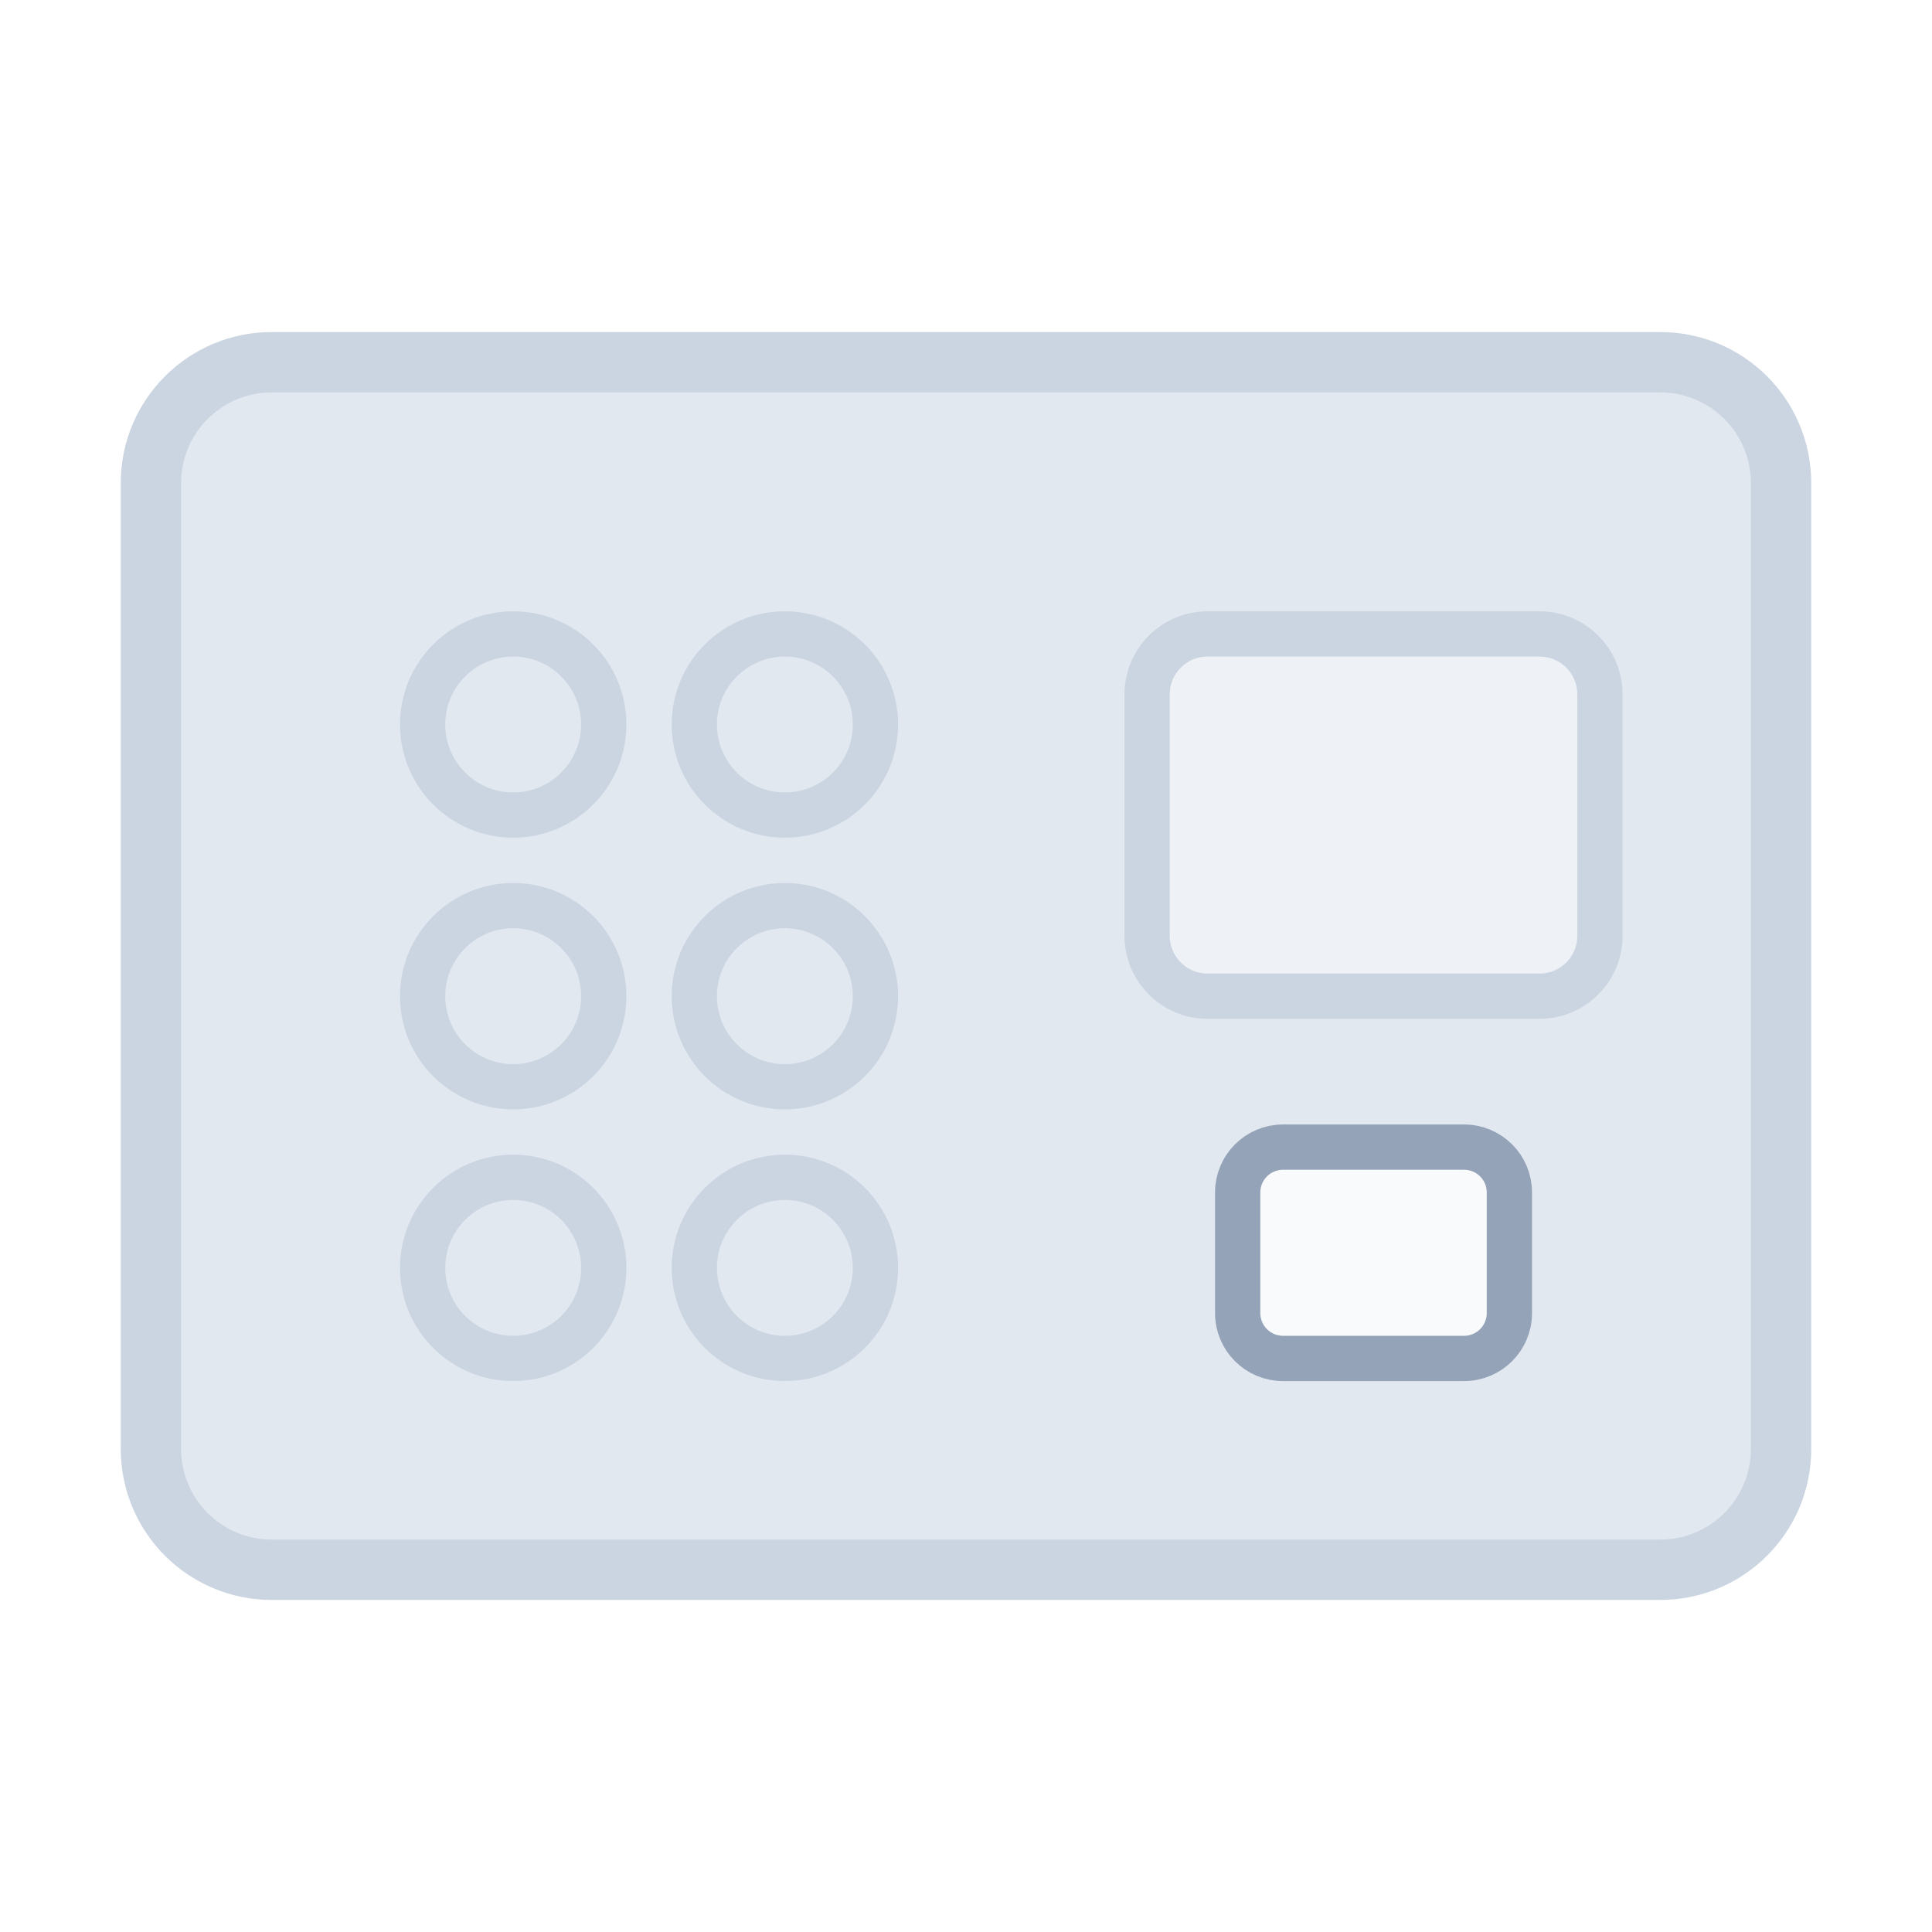
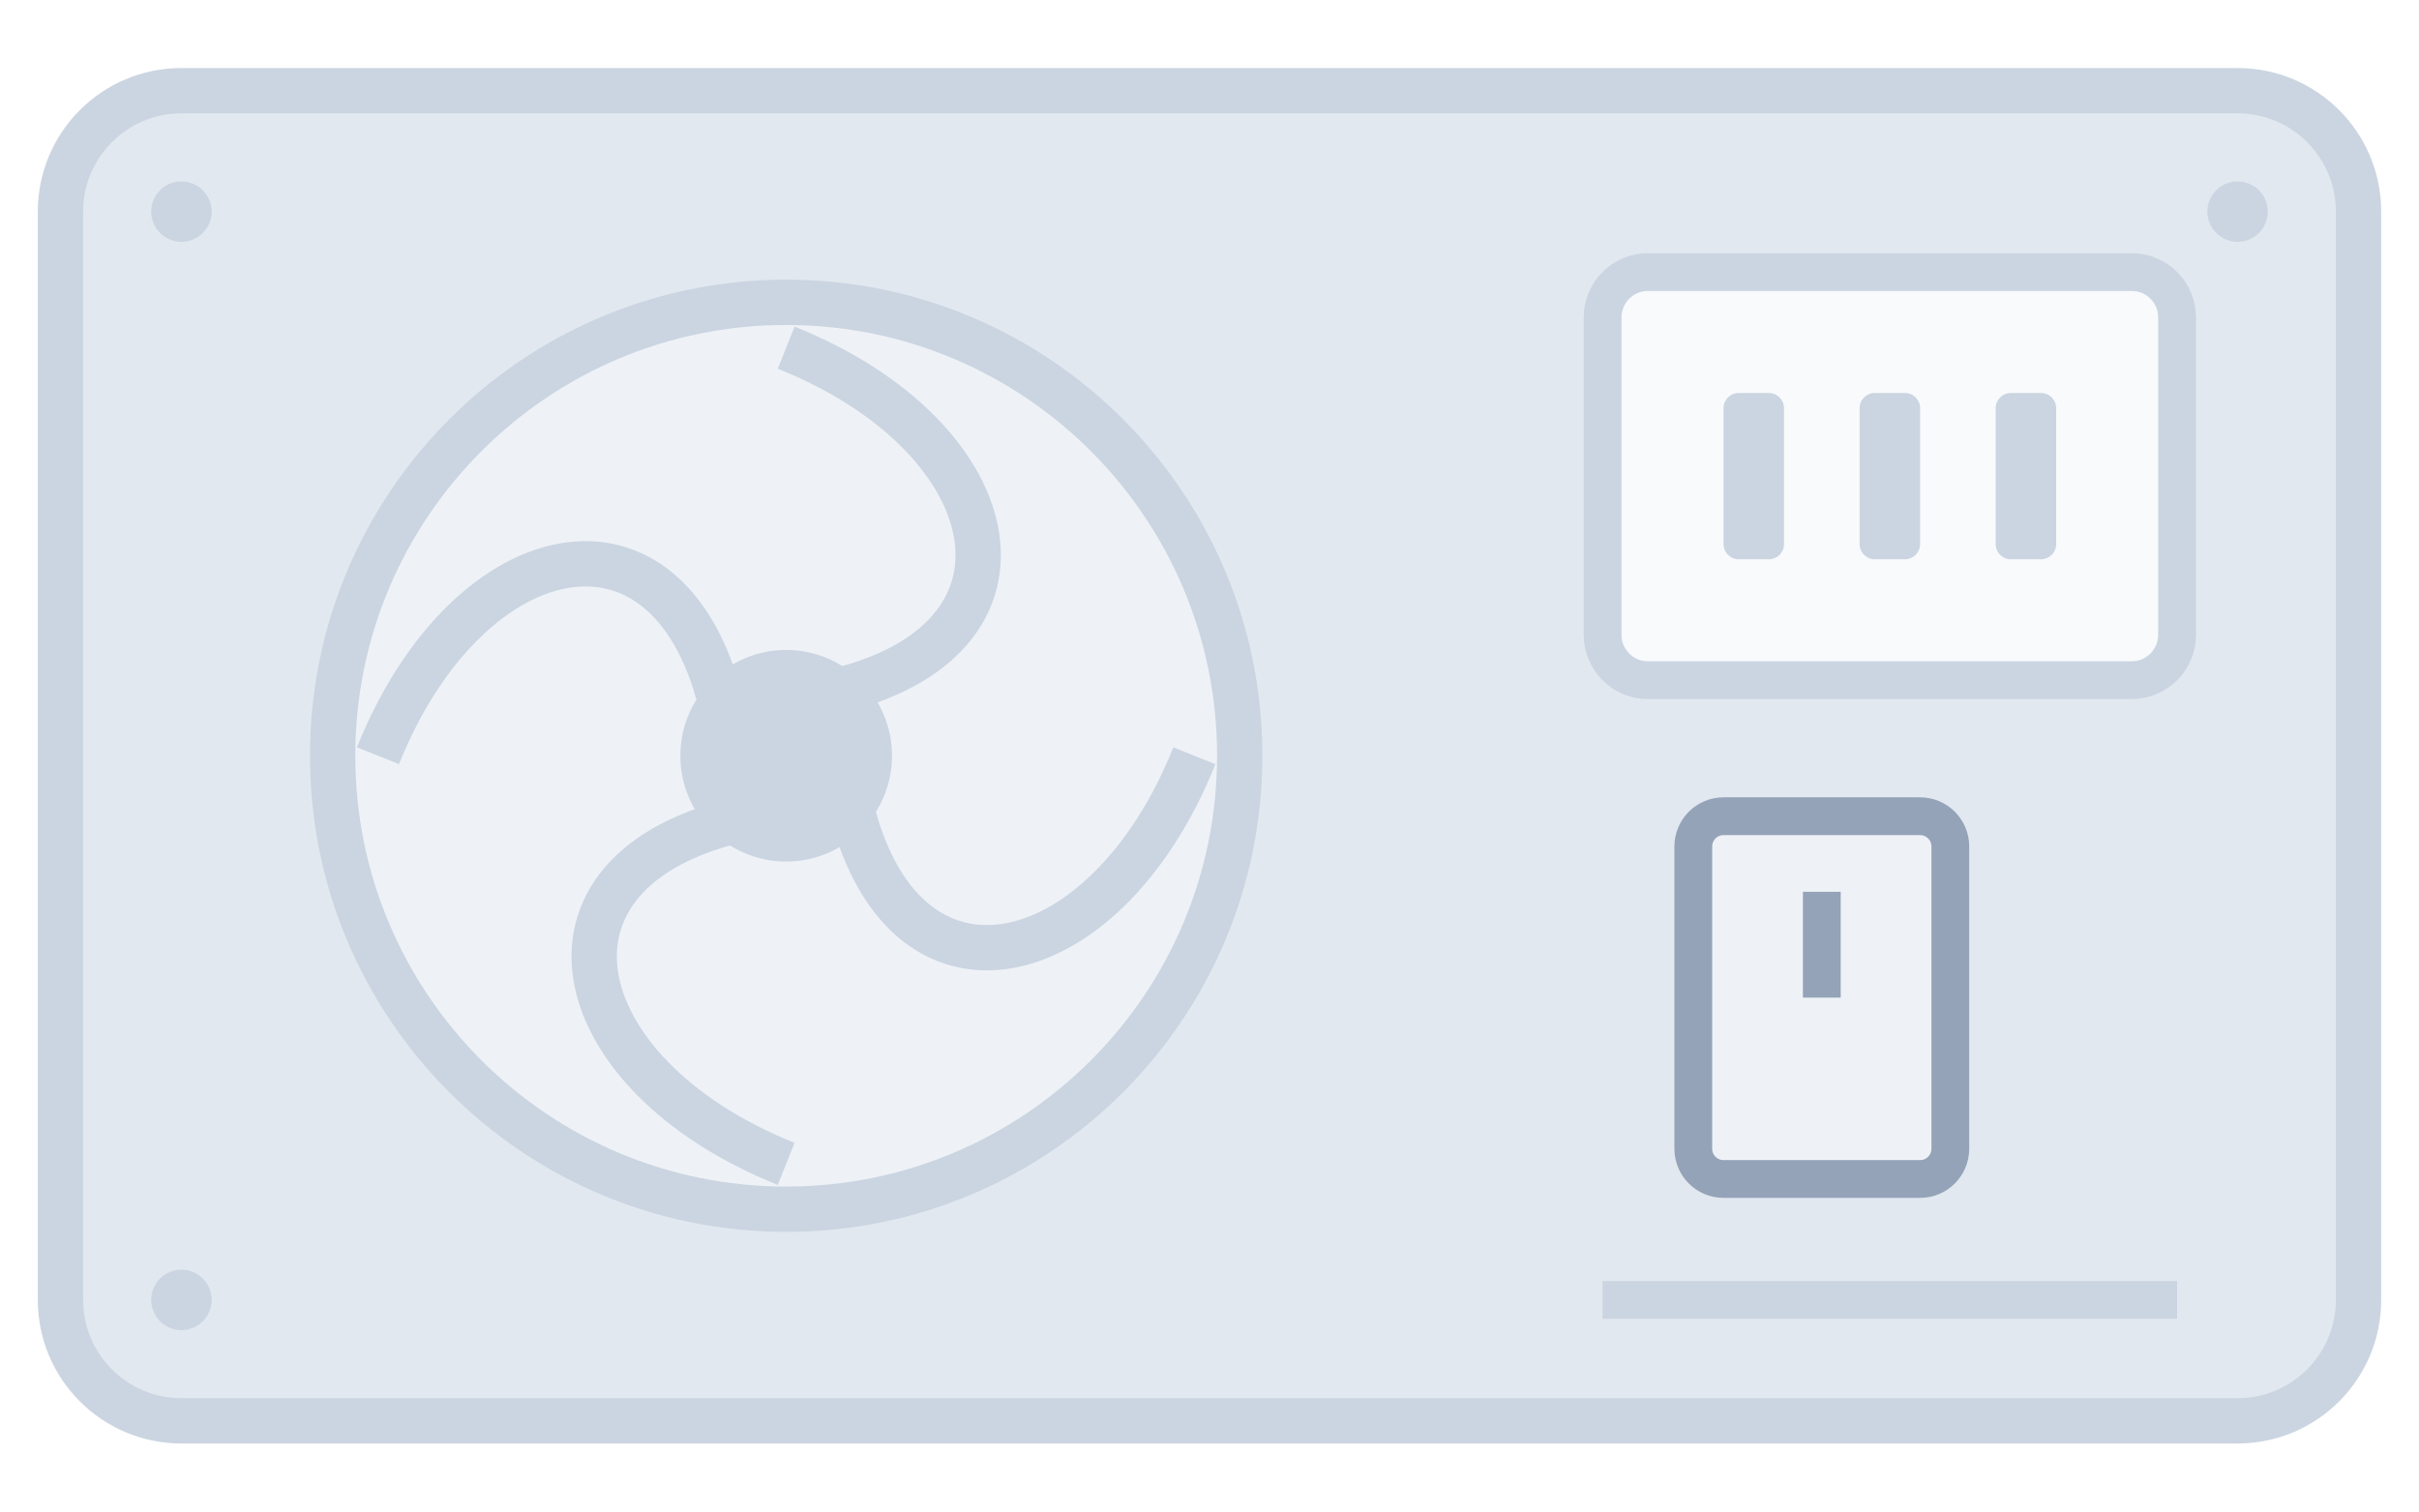
- <svg xmlns="http://www.w3.org/2000/svg" viewBox="0 0 128 128" fill="none" role="img" aria-label="PSU">
-   <rect x="10" y="24" width="108" height="80" rx="8" fill="#e2e8f0" stroke="#cbd5e1" stroke-width="4" />
-   <circle cx="34" cy="48" r="6" fill="none" stroke="#cbd5e1" stroke-width="3" />
-   <circle cx="52" cy="48" r="6" fill="none" stroke="#cbd5e1" stroke-width="3" />
-   <circle cx="34" cy="66" r="6" fill="none" stroke="#cbd5e1" stroke-width="3" />
-   <circle cx="52" cy="66" r="6" fill="none" stroke="#cbd5e1" stroke-width="3" />
-   <circle cx="34" cy="84" r="6" fill="none" stroke="#cbd5e1" stroke-width="3" />
-   <circle cx="52" cy="84" r="6" fill="none" stroke="#cbd5e1" stroke-width="3" />
-   <rect x="76" y="42" width="30" height="24" rx="4" fill="#eef2f7" stroke="#cbd5e1" stroke-width="3" />
-   <rect x="82" y="76" width="18" height="14" rx="3" fill="#f8fafc" stroke="#94a3b8" stroke-width="3" />
+ <svg xmlns="http://www.w3.org/2000/svg" viewBox="0 0 160 100" fill="none" role="img" aria-label="PSU">
+   <rect x="4" y="6" width="152" height="88" rx="8" fill="#e2e8f0" stroke="#cbd5e1" stroke-width="3" />
+   <circle cx="52" cy="50" r="30" fill="#eef2f7" stroke="#cbd5e1" stroke-width="3" />
+   <circle cx="52" cy="50" r="7" fill="#cbd5e1" />
+   <path d="M 52 23 C 67 29 70 43 54 46" stroke="#cbd5e1" stroke-width="3" />
+   <path d="M 79 50 C 73 65 59 68 56 52" stroke="#cbd5e1" stroke-width="3" />
+   <path d="M 52 77 C 37 71 34 57 50 54" stroke="#cbd5e1" stroke-width="3" />
+   <path d="M 25 50 C 31 35 45 32 48 48" stroke="#cbd5e1" stroke-width="3" />
+   <rect x="106" y="18" width="38" height="27" rx="3" fill="#f8fafc" stroke="#cbd5e1" stroke-width="2.5" />
+   <rect x="114" y="26" width="4" height="11" rx="1" fill="#cbd5e1" />
+   <rect x="123" y="26" width="4" height="11" rx="1" fill="#cbd5e1" />
+   <rect x="132" y="26" width="4" height="11" rx="1" fill="#cbd5e1" />
+   <rect x="112" y="54" width="17" height="24" rx="2" fill="#eef2f7" stroke="#94a3b8" stroke-width="2.5" />
+   <line x1="120.5" y1="59" x2="120.5" y2="66" stroke="#94a3b8" stroke-width="2.5" />
+   <line x1="106" y1="86" x2="144" y2="86" stroke="#cbd5e1" stroke-width="2.5" />
+   <circle cx="12" cy="14" r="2" fill="#cbd5e1" />
+   <circle cx="148" cy="14" r="2" fill="#cbd5e1" />
+   <circle cx="12" cy="86" r="2" fill="#cbd5e1" />
</svg>
